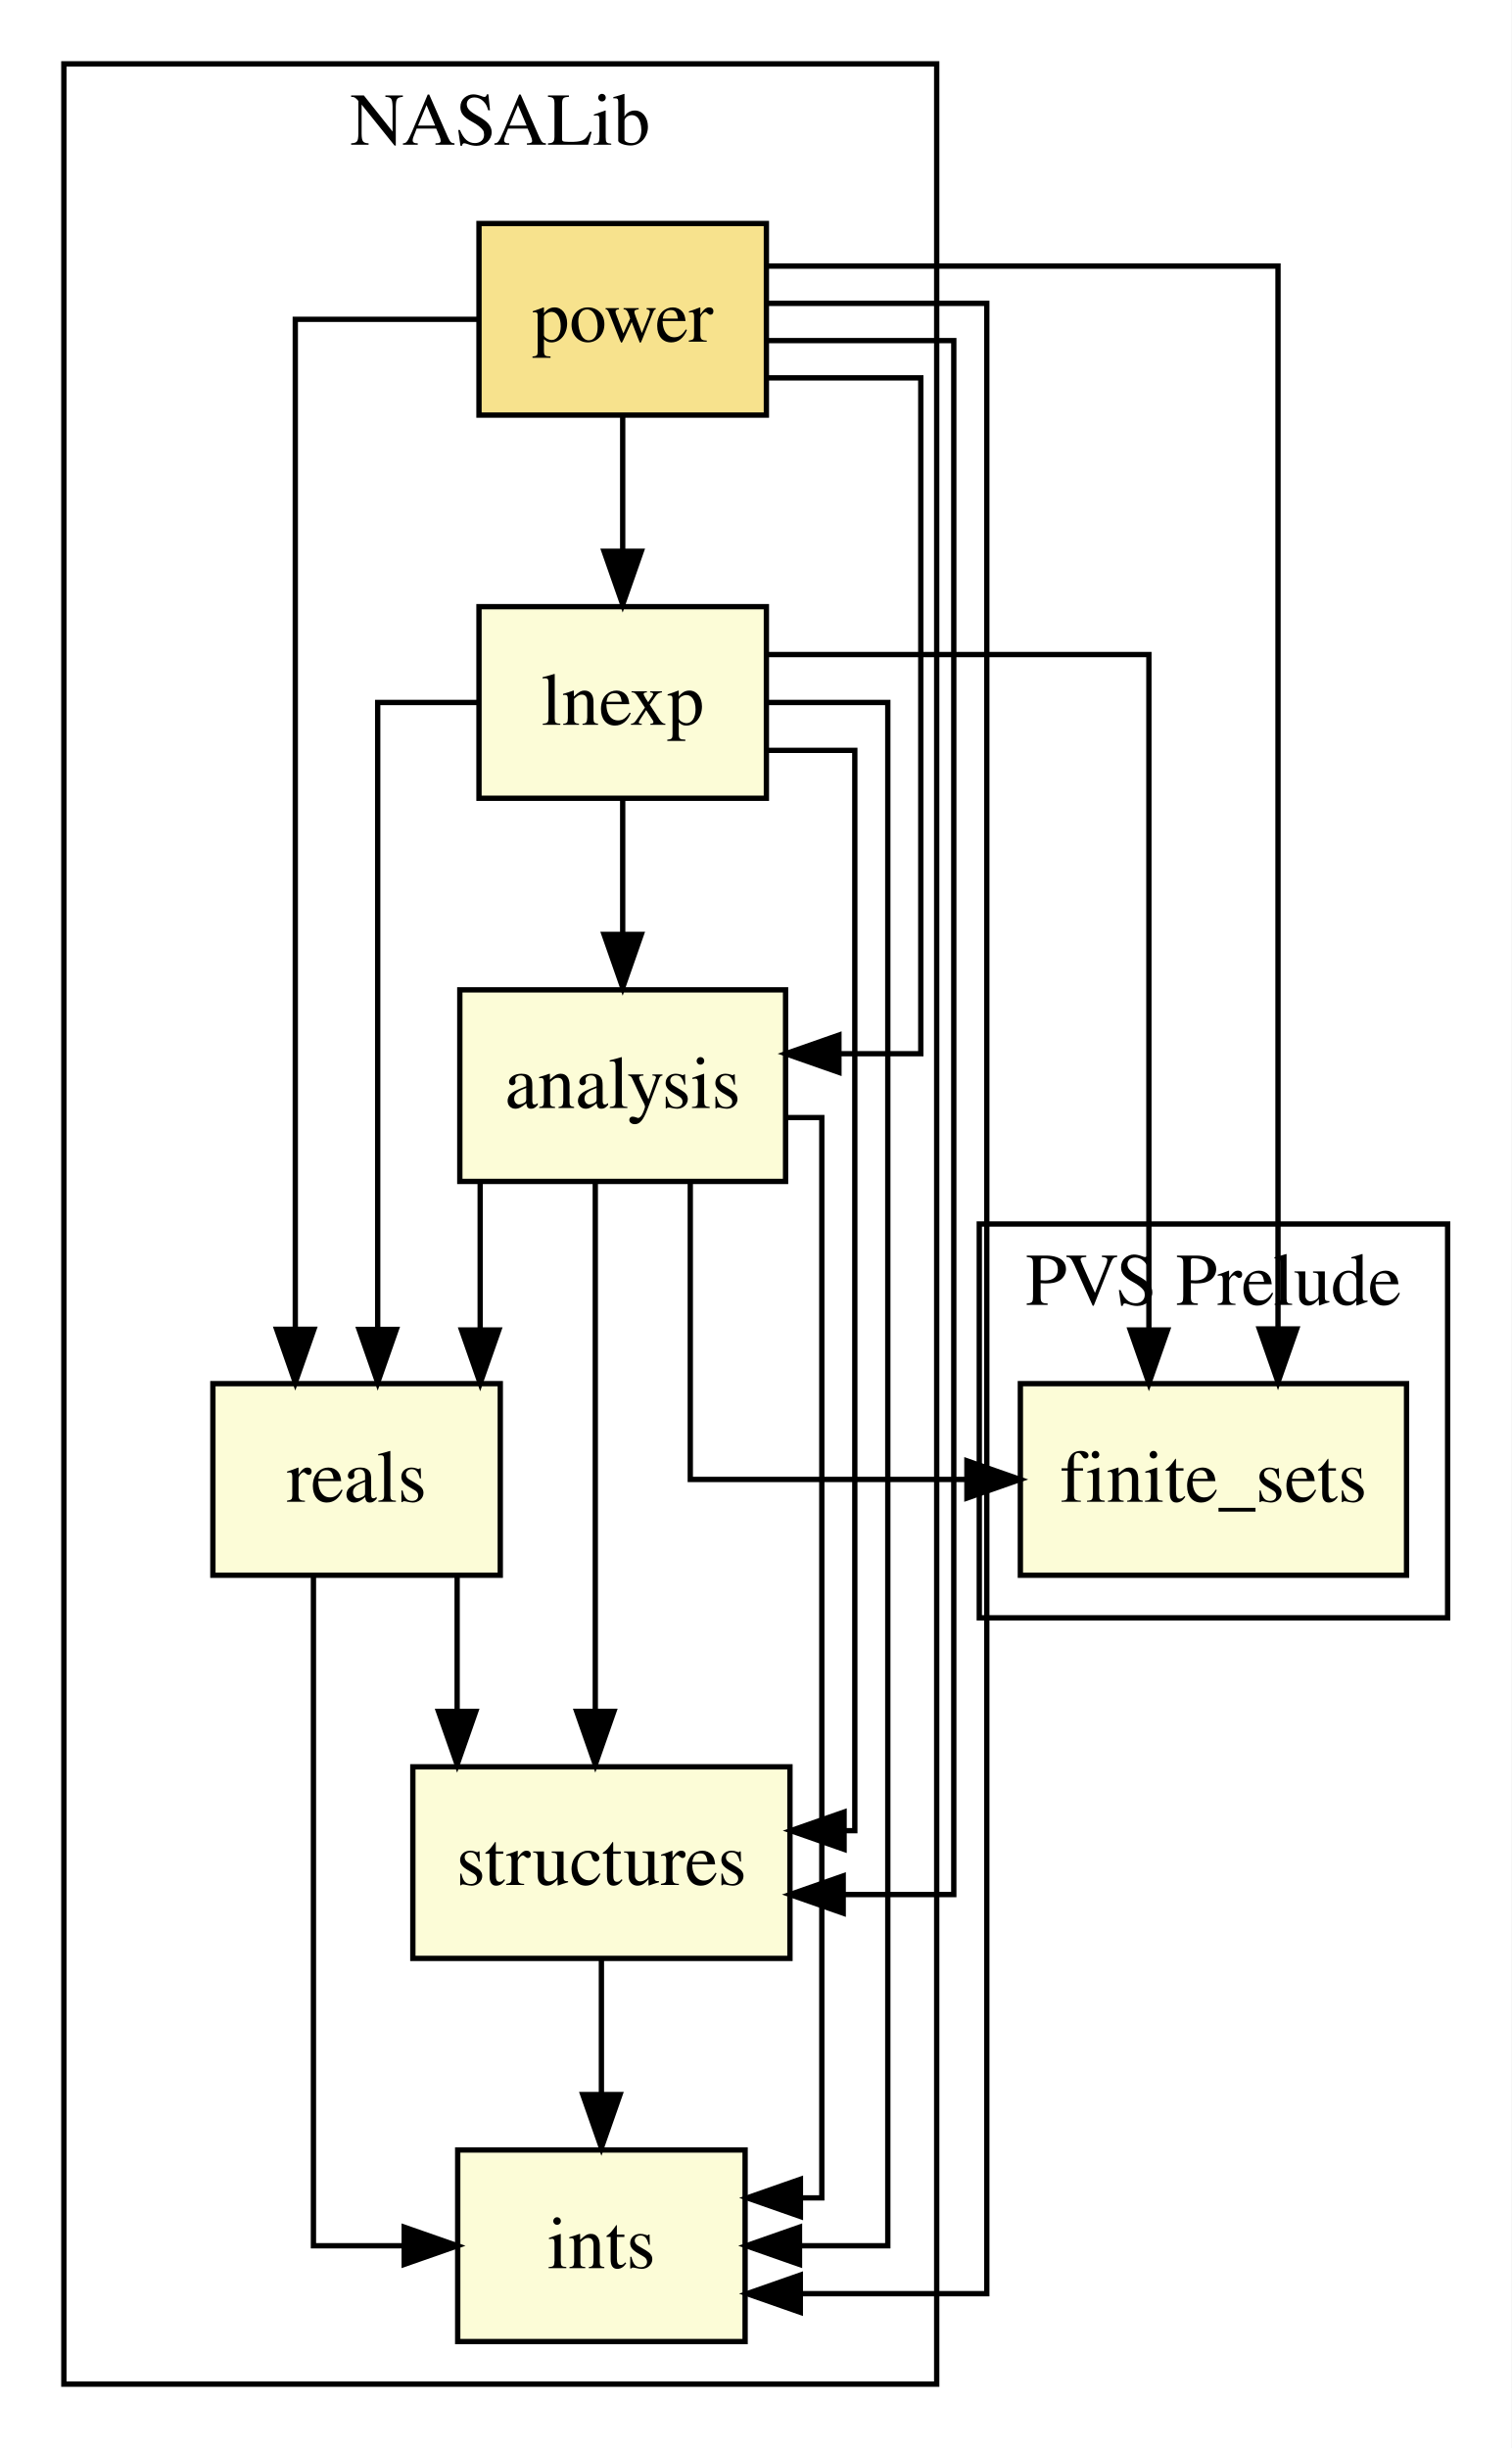
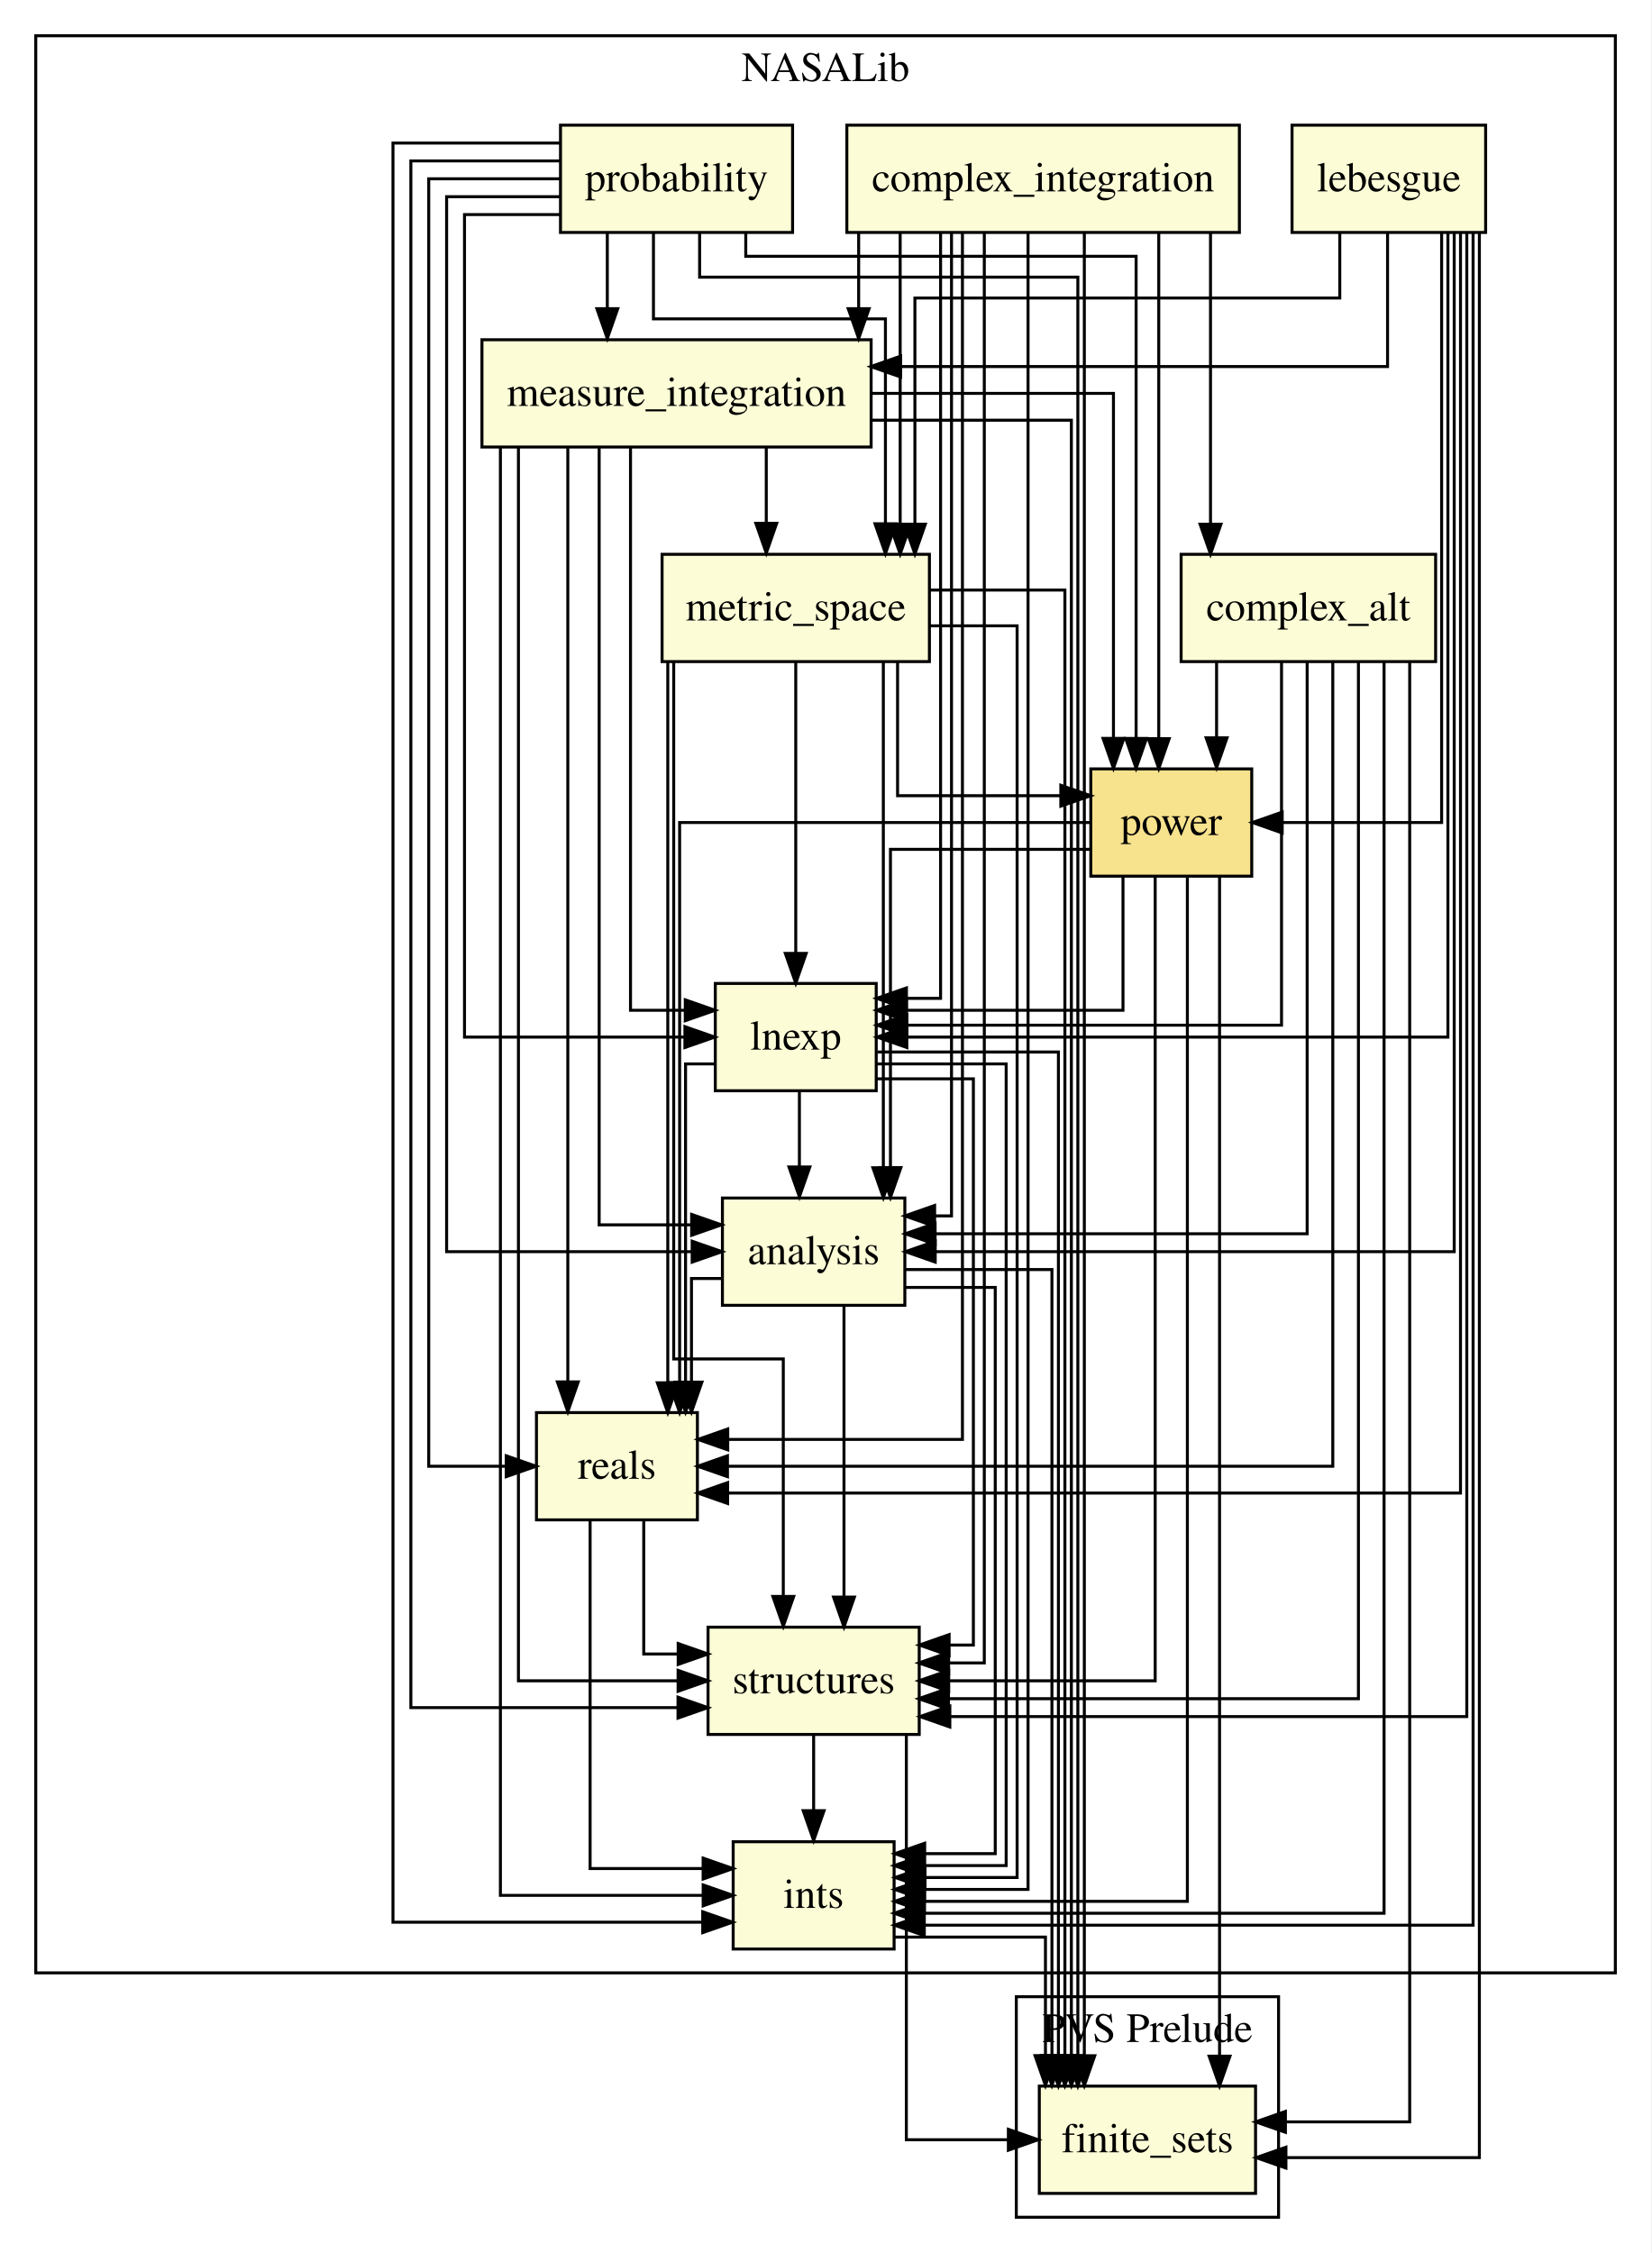
- <svg xmlns="http://www.w3.org/2000/svg" width="284pt" height="460pt" viewBox="0.00 0.00 284.00 460.00">
-   <g id="graph0" class="graph" transform="scale(1 1) rotate(0) translate(4 456)">
-     <polygon fill="#ffffff" stroke="transparent" points="-4,4 -4,-456 280,-456 280,4 -4,4" />
+ <svg xmlns="http://www.w3.org/2000/svg" width="554pt" height="756pt" viewBox="0.00 0.00 554.00 756.00">
+   <g id="graph0" class="graph" transform="scale(1 1) rotate(0) translate(4 752)">
+     <polygon fill="#ffffff" stroke="transparent" points="-4,4 -4,-752 550,-752 550,4 -4,4" />
    <g id="clust1" class="cluster">
-       <polygon fill="none" stroke="#000000" points="8,-8 8,-444 172,-444 172,-8 8,-8" />
-       <text text-anchor="middle" x="90" y="-428.8" font-family="Times,serif" font-size="14.00" fill="#000000">NASALib</text>
+       <polygon fill="none" stroke="#000000" points="8,-90 8,-740 538,-740 538,-90 8,-90" />
+       <text text-anchor="middle" x="273" y="-724.8" font-family="Times,serif" font-size="14.00" fill="#000000">NASALib</text>
    </g>
    <g id="clust2" class="cluster">
-       <polygon fill="none" stroke="#000000" points="180,-152 180,-226 268,-226 268,-152 180,-152" />
-       <text text-anchor="middle" x="224" y="-210.8" font-family="Times,serif" font-size="14.00" fill="#000000">PVS Prelude</text>
+       <polygon fill="none" stroke="#000000" points="337,-8 337,-82 425,-82 425,-8 337,-8" />
+       <text text-anchor="middle" x="381" y="-66.8" font-family="Times,serif" font-size="14.00" fill="#000000">PVS Prelude</text>
    </g>
    <g id="node1" class="node">
-       <polygon fill="#fcfcd7" stroke="#000000" points="143.604,-270 82.396,-270 82.396,-234 143.604,-234 143.604,-270" />
-       <text text-anchor="middle" x="113" y="-247.8" font-family="Times,serif" font-size="14.00" fill="#000000">analysis</text>
+       <polygon fill="#fcfcd7" stroke="#000000" points="417.28,-52 344.72,-52 344.72,-16 417.28,-16 417.28,-52" />
+       <text text-anchor="middle" x="381" y="-29.8" font-family="Times,serif" font-size="14.00" fill="#000000">finite_sets</text>
    </g>
    <g id="node2" class="node">
-       <polygon fill="#fcfcd7" stroke="#000000" points="136,-52 82,-52 82,-16 136,-16 136,-52" />
-       <text text-anchor="middle" x="109" y="-29.8" font-family="Times,serif" font-size="14.00" fill="#000000">ints</text>
+       <polygon fill="#fcfcd7" stroke="#000000" points="299.604,-350 238.396,-350 238.396,-314 299.604,-314 299.604,-350" />
+       <text text-anchor="middle" x="269" y="-327.8" font-family="Times,serif" font-size="14.00" fill="#000000">analysis</text>
    </g>
    <g id="edge1" class="edge">
-       <path fill="none" stroke="#000000" d="M143.897,-246C147.774,-246 150.413,-246 150.413,-246 150.413,-246 150.413,-43 150.413,-43 150.413,-43 146.393,-43 146.393,-43" />
-       <polygon fill="#000000" stroke="#000000" points="146.393,-39.5 136.393,-43 146.393,-46.5 146.393,-39.5" />
+       <path fill="none" stroke="#000000" d="M299.685,-326C322.234,-326 348.958,-326 348.958,-326 348.958,-326 348.958,-62.266 348.958,-62.266" />
+       <polygon fill="#000000" stroke="#000000" points="352.458,-62.266 348.958,-52.266 345.458,-62.266 352.458,-62.266" />
    </g>
    <g id="node5" class="node">
-       <polygon fill="#fcfcd7" stroke="#000000" points="90,-196 36,-196 36,-160 90,-160 90,-196" />
-       <text text-anchor="middle" x="63" y="-173.8" font-family="Times,serif" font-size="14.00" fill="#000000">reals</text>
+       <polygon fill="#fcfcd7" stroke="#000000" points="296,-134 242,-134 242,-98 296,-98 296,-134" />
+       <text text-anchor="middle" x="269" y="-111.8" font-family="Times,serif" font-size="14.00" fill="#000000">ints</text>
    </g>
    <g id="edge2" class="edge">
-       <path fill="none" stroke="#000000" d="M86.224,-233.708C86.224,-233.708 86.224,-206.082 86.224,-206.082" />
-       <polygon fill="#000000" stroke="#000000" points="89.724,-206.082 86.224,-196.082 82.724,-206.082 89.724,-206.082" />
+       <path fill="none" stroke="#000000" d="M299.825,-320C314.939,-320 329.936,-320 329.936,-320 329.936,-320 329.936,-130 329.936,-130 329.936,-130 306.26,-130 306.26,-130" />
+       <polygon fill="#000000" stroke="#000000" points="306.26,-126.5 296.26,-130 306.26,-133.5 306.26,-126.5" />
+     </g>
+     <g id="node12" class="node">
+       <polygon fill="#fcfcd7" stroke="#000000" points="230,-278 176,-278 176,-242 230,-242 230,-278" />
+       <text text-anchor="middle" x="203" y="-255.8" font-family="Times,serif" font-size="14.00" fill="#000000">reals</text>
+     </g>
+     <g id="edge3" class="edge">
+       <path fill="none" stroke="#000000" d="M238.356,-323C232.426,-323 228.013,-323 228.013,-323 228.013,-323 228.013,-288.222 228.013,-288.222" />
+       <polygon fill="#000000" stroke="#000000" points="231.513,-288.222 228.013,-278.222 224.513,-288.222 231.513,-288.222" />
+     </g>
+     <g id="node13" class="node">
+       <polygon fill="#fcfcd7" stroke="#000000" points="304.429,-206 233.571,-206 233.571,-170 304.429,-170 304.429,-206" />
+       <text text-anchor="middle" x="269" y="-183.8" font-family="Times,serif" font-size="14.00" fill="#000000">structures</text>
+     </g>
+     <g id="edge4" class="edge">
+       <path fill="none" stroke="#000000" d="M279.184,-313.762C279.184,-313.762 279.184,-216.09 279.184,-216.09" />
+       <polygon fill="#000000" stroke="#000000" points="282.684,-216.09 279.184,-206.09 275.684,-216.09 282.684,-216.09" />
+     </g>
+     <g id="node3" class="node">
+       <polygon fill="#fcfcd7" stroke="#000000" points="477.7,-566 392.3,-566 392.3,-530 477.7,-530 477.7,-566" />
+       <text text-anchor="middle" x="435" y="-543.8" font-family="Times,serif" font-size="14.00" fill="#000000">complex_alt</text>
+     </g>
+     <g id="edge5" class="edge">
+       <path fill="none" stroke="#000000" d="M468.999,-529.92C468.999,-439.425 468.999,-40 468.999,-40 468.999,-40 427.3,-40 427.3,-40" />
+       <polygon fill="#000000" stroke="#000000" points="427.3,-36.5 417.3,-40 427.3,-43.5 427.3,-36.5" />
+     </g>
+     <g id="edge6" class="edge">
+       <path fill="none" stroke="#000000" d="M434.593,-529.731C434.593,-478.639 434.593,-338 434.593,-338 434.593,-338 309.759,-338 309.759,-338" />
+       <polygon fill="#000000" stroke="#000000" points="309.759,-334.5 299.759,-338 309.759,-341.5 309.759,-334.5" />
+     </g>
+     <g id="edge7" class="edge">
+       <path fill="none" stroke="#000000" d="M460.397,-529.737C460.397,-446.842 460.397,-110 460.397,-110 460.397,-110 306.017,-110 306.017,-110" />
+       <polygon fill="#000000" stroke="#000000" points="306.017,-106.5 296.017,-110 306.017,-113.5 306.017,-106.5" />
+     </g>
+     <g id="node7" class="node">
+       <polygon fill="#fcfcd7" stroke="#000000" points="290,-422 236,-422 236,-386 290,-386 290,-422" />
+       <text text-anchor="middle" x="263" y="-399.8" font-family="Times,serif" font-size="14.00" fill="#000000">lnexp</text>
+     </g>
+     <g id="edge8" class="edge">
+       <path fill="none" stroke="#000000" d="M425.991,-529.984C425.991,-492.172 425.991,-408 425.991,-408 425.991,-408 300.281,-408 300.281,-408" />
+       <polygon fill="#000000" stroke="#000000" points="300.281,-404.5 290.281,-408 300.281,-411.5 300.281,-404.5" />
+     </g>
+     <g id="node10" class="node">
+       <polygon fill="#f7e28d" stroke="#000000" points="416,-494 362,-494 362,-458 416,-458 416,-494" />
+       <text text-anchor="middle" x="389" y="-471.8" font-family="Times,serif" font-size="14.00" fill="#000000">power</text>
+     </g>
+     <g id="edge9" class="edge">
+       <path fill="none" stroke="#000000" d="M404.2,-529.831C404.2,-529.831 404.2,-504.413 404.2,-504.413" />
+       <polygon fill="#000000" stroke="#000000" points="407.7,-504.413 404.2,-494.413 400.7,-504.413 407.7,-504.413" />
+     </g>
+     <g id="edge10" class="edge">
+       <path fill="none" stroke="#000000" d="M443.194,-529.984C443.194,-466.934 443.194,-260 443.194,-260 443.194,-260 240.086,-260 240.086,-260" />
+       <polygon fill="#000000" stroke="#000000" points="240.086,-256.5 230.086,-260 240.086,-263.5 240.086,-256.5" />
+     </g>
+     <g id="edge11" class="edge">
+       <path fill="none" stroke="#000000" d="M451.796,-529.85C451.796,-455.999 451.796,-182 451.796,-182 451.796,-182 314.245,-182 314.245,-182" />
+       <polygon fill="#000000" stroke="#000000" points="314.245,-178.5 304.245,-182 314.245,-185.5 314.245,-178.5" />
+     </g>
+     <g id="node4" class="node">
+       <polygon fill="#fcfcd7" stroke="#000000" points="411.856,-710 280.144,-710 280.144,-674 411.856,-674 411.856,-710" />
+       <text text-anchor="middle" x="346" y="-687.8" font-family="Times,serif" font-size="14.00" fill="#000000">complex_integration</text>
+     </g>
+     <g id="edge12" class="edge">
+       <path fill="none" stroke="#000000" d="M359.826,-673.715C359.826,-673.715 359.826,-62.197 359.826,-62.197" />
+       <polygon fill="#000000" stroke="#000000" points="363.326,-62.197 359.826,-52.197 356.326,-62.197 363.326,-62.197" />
+     </g>
+     <g id="edge13" class="edge">
+       <path fill="none" stroke="#000000" d="M315.262,-673.78C315.262,-602.176 315.262,-344 315.262,-344 315.262,-344 309.599,-344 309.599,-344" />
+       <polygon fill="#000000" stroke="#000000" points="309.599,-340.5 299.599,-344 309.599,-347.5 309.599,-340.5" />
+     </g>
+     <g id="edge14" class="edge">
+       <path fill="none" stroke="#000000" d="M402.164,-673.762C402.164,-673.762 402.164,-576.09 402.164,-576.09" />
+       <polygon fill="#000000" stroke="#000000" points="405.664,-576.09 402.164,-566.09 398.664,-576.09 405.664,-576.09" />
+     </g>
+     <g id="edge15" class="edge">
+       <path fill="none" stroke="#000000" d="M340.942,-673.873C340.942,-576.304 340.942,-118 340.942,-118 340.942,-118 306.198,-118 306.198,-118" />
+       <polygon fill="#000000" stroke="#000000" points="306.198,-114.5 296.198,-118 306.198,-121.5 306.198,-114.5" />
+     </g>
+     <g id="edge16" class="edge">
+       <path fill="none" stroke="#000000" d="M311.593,-673.957C311.593,-612.776 311.593,-417 311.593,-417 311.593,-417 300.138,-417 300.138,-417" />
+       <polygon fill="#000000" stroke="#000000" points="300.138,-413.5 290.138,-417 300.138,-420.5 300.138,-413.5" />
+     </g>
+     <g id="node8" class="node">
+       <polygon fill="#fcfcd7" stroke="#000000" points="288.29,-638 157.71,-638 157.71,-602 288.29,-602 288.29,-638" />
+       <text text-anchor="middle" x="223" y="-615.8" font-family="Times,serif" font-size="14.00" fill="#000000">measure_integration</text>
+     </g>
+     <g id="edge17" class="edge">
+       <path fill="none" stroke="#000000" d="M284.109,-673.831C284.109,-673.831 284.109,-648.413 284.109,-648.413" />
+       <polygon fill="#000000" stroke="#000000" points="287.609,-648.413 284.109,-638.413 280.609,-648.413 287.609,-648.413" />
+     </g>
+     <g id="node9" class="node">
+       <polygon fill="#fcfcd7" stroke="#000000" points="307.849,-566 218.151,-566 218.151,-530 307.849,-530 307.849,-566" />
+       <text text-anchor="middle" x="263" y="-543.8" font-family="Times,serif" font-size="14.00" fill="#000000">metric_space</text>
+     </g>
+     <g id="edge18" class="edge">
+       <path fill="none" stroke="#000000" d="M298.035,-673.762C298.035,-673.762 298.035,-576.09 298.035,-576.09" />
+       <polygon fill="#000000" stroke="#000000" points="301.535,-576.09 298.035,-566.09 294.535,-576.09 301.535,-576.09" />
+     </g>
+     <g id="edge19" class="edge">
+       <path fill="none" stroke="#000000" d="M384.8,-673.956C384.8,-673.956 384.8,-504.145 384.8,-504.145" />
+       <polygon fill="#000000" stroke="#000000" points="388.3,-504.145 384.8,-494.145 381.3,-504.145 388.3,-504.145" />
+     </g>
+     <g id="edge20" class="edge">
+       <path fill="none" stroke="#000000" d="M318.93,-673.824C318.93,-592.859 318.93,-269 318.93,-269 318.93,-269 240.18,-269 240.18,-269" />
+       <polygon fill="#000000" stroke="#000000" points="240.18,-265.5 230.18,-269 240.18,-272.5 240.18,-265.5" />
+     </g>
+     <g id="edge21" class="edge">
+       <path fill="none" stroke="#000000" d="M326.267,-673.982C326.267,-584.701 326.267,-194 326.267,-194 326.267,-194 314.29,-194 314.29,-194" />
+       <polygon fill="#000000" stroke="#000000" points="314.29,-190.5 304.29,-194 314.29,-197.5 314.29,-190.5" />
+     </g>
+     <g id="edge22" class="edge">
+       <path fill="none" stroke="#000000" d="M296.205,-102C318.636,-102 346.784,-102 346.784,-102 346.784,-102 346.784,-62.223 346.784,-62.223" />
+       <polygon fill="#000000" stroke="#000000" points="350.284,-62.223 346.784,-52.223 343.284,-62.223 350.284,-62.223" />
    </g>
    <g id="node6" class="node">
-       <polygon fill="#fcfcd7" stroke="#000000" points="144.429,-124 73.571,-124 73.571,-88 144.429,-88 144.429,-124" />
-       <text text-anchor="middle" x="109" y="-101.8" font-family="Times,serif" font-size="14.00" fill="#000000">structures</text>
-     </g>
-     <g id="edge3" class="edge">
-       <path fill="none" stroke="#000000" d="M107.851,-233.804C107.851,-233.804 107.851,-134.425 107.851,-134.425" />
-       <polygon fill="#000000" stroke="#000000" points="111.351,-134.425 107.851,-124.425 104.351,-134.425 111.351,-134.425" />
-     </g>
-     <g id="node7" class="node">
-       <polygon fill="#fcfcd7" stroke="#000000" points="260.28,-196 187.72,-196 187.72,-160 260.28,-160 260.28,-196" />
-       <text text-anchor="middle" x="224" y="-173.8" font-family="Times,serif" font-size="14.00" fill="#000000">finite_sets</text>
-     </g>
-     <g id="edge4" class="edge">
-       <path fill="none" stroke="#000000" d="M125.701,-233.708C125.701,-211.794 125.701,-178 125.701,-178 125.701,-178 177.676,-178 177.676,-178" />
-       <polygon fill="#000000" stroke="#000000" points="177.677,-181.5 187.676,-178 177.676,-174.5 177.677,-181.5" />
-     </g>
-     <g id="node3" class="node">
-       <polygon fill="#fcfcd7" stroke="#000000" points="140,-342 86,-342 86,-306 140,-306 140,-342" />
-       <text text-anchor="middle" x="113" y="-319.8" font-family="Times,serif" font-size="14.00" fill="#000000">lnexp</text>
-     </g>
-     <g id="edge5" class="edge">
-       <path fill="none" stroke="#000000" d="M113,-305.831C113,-305.831 113,-280.413 113,-280.413" />
-       <polygon fill="#000000" stroke="#000000" points="116.5,-280.413 113,-270.413 109.5,-280.413 116.5,-280.413" />
-     </g>
-     <g id="edge6" class="edge">
-       <path fill="none" stroke="#000000" d="M140.238,-324C151.867,-324 162.812,-324 162.812,-324 162.812,-324 162.812,-34 162.812,-34 162.812,-34 146.221,-34 146.221,-34" />
-       <polygon fill="#000000" stroke="#000000" points="146.221,-30.5 136.221,-34 146.221,-37.5 146.221,-30.5" />
-     </g>
-     <g id="edge7" class="edge">
-       <path fill="none" stroke="#000000" d="M85.955,-324C75.935,-324 66.966,-324 66.966,-324 66.966,-324 66.966,-206.196 66.966,-206.196" />
-       <polygon fill="#000000" stroke="#000000" points="70.466,-206.196 66.966,-196.196 63.466,-206.196 70.466,-206.196" />
-     </g>
-     <g id="edge8" class="edge">
-       <path fill="none" stroke="#000000" d="M140.373,-315C149.136,-315 156.613,-315 156.613,-315 156.613,-315 156.613,-112 156.613,-112 156.613,-112 154.598,-112 154.598,-112" />
-       <polygon fill="#000000" stroke="#000000" points="154.598,-108.5 144.598,-112 154.598,-115.5 154.598,-108.5" />
-     </g>
-     <g id="edge9" class="edge">
-       <path fill="none" stroke="#000000" d="M140.017,-333C169.29,-333 211.87,-333 211.87,-333 211.87,-333 211.87,-206.084 211.87,-206.084" />
-       <polygon fill="#000000" stroke="#000000" points="215.37,-206.084 211.87,-196.084 208.37,-206.084 215.37,-206.084" />
-     </g>
-     <g id="node4" class="node">
-       <polygon fill="#f7e28d" stroke="#000000" points="140,-414 86,-414 86,-378 140,-378 140,-414" />
-       <text text-anchor="middle" x="113" y="-391.8" font-family="Times,serif" font-size="14.00" fill="#000000">power</text>
-     </g>
-     <g id="edge10" class="edge">
-       <path fill="none" stroke="#000000" d="M140.022,-385C154.345,-385 169.012,-385 169.012,-385 169.012,-385 169.012,-258 169.012,-258 169.012,-258 153.628,-258 153.628,-258" />
-       <polygon fill="#000000" stroke="#000000" points="153.628,-254.5 143.628,-258 153.628,-261.5 153.628,-254.5" />
-     </g>
-     <g id="edge11" class="edge">
-       <path fill="none" stroke="#000000" d="M140.038,-399C159.16,-399 181.411,-399 181.411,-399 181.411,-399 181.411,-25 181.411,-25 181.411,-25 146.375,-25 146.375,-25" />
-       <polygon fill="#000000" stroke="#000000" points="146.375,-21.5 136.375,-25 146.375,-28.5 146.375,-21.5" />
-     </g>
-     <g id="edge12" class="edge">
-       <path fill="none" stroke="#000000" d="M113,-377.831C113,-377.831 113,-352.413 113,-352.413" />
-       <polygon fill="#000000" stroke="#000000" points="116.5,-352.413 113,-342.413 109.5,-352.413 116.5,-352.413" />
-     </g>
-     <g id="edge13" class="edge">
-       <path fill="none" stroke="#000000" d="M85.839,-396C69.359,-396 51.483,-396 51.483,-396 51.483,-396 51.483,-206.212 51.483,-206.212" />
-       <polygon fill="#000000" stroke="#000000" points="54.983,-206.212 51.483,-196.212 47.983,-206.212 54.983,-206.212" />
-     </g>
-     <g id="edge14" class="edge">
-       <path fill="none" stroke="#000000" d="M140.106,-392C156.87,-392 175.211,-392 175.211,-392 175.211,-392 175.211,-100 175.211,-100 175.211,-100 154.432,-100 154.432,-100" />
-       <polygon fill="#000000" stroke="#000000" points="154.432,-96.5 144.432,-100 154.432,-103.5 154.432,-96.5" />
-     </g>
-     <g id="edge15" class="edge">
-       <path fill="none" stroke="#000000" d="M140.021,-406C176.267,-406 236.13,-406 236.13,-406 236.13,-406 236.13,-206.273 236.13,-206.273" />
-       <polygon fill="#000000" stroke="#000000" points="239.63,-206.273 236.13,-196.273 232.63,-206.273 239.63,-206.273" />
-     </g>
-     <g id="edge16" class="edge">
-       <path fill="none" stroke="#000000" d="M54.893,-159.762C54.893,-121.014 54.893,-34 54.893,-34 54.893,-34 71.947,-34 71.947,-34" />
-       <polygon fill="#000000" stroke="#000000" points="71.947,-37.5 81.947,-34 71.947,-30.5 71.947,-37.5" />
-     </g>
-     <g id="edge17" class="edge">
-       <path fill="none" stroke="#000000" d="M81.893,-159.831C81.893,-159.831 81.893,-134.413 81.893,-134.413" />
-       <polygon fill="#000000" stroke="#000000" points="85.393,-134.413 81.893,-124.413 78.393,-134.413 85.393,-134.413" />
-     </g>
-     <g id="edge18" class="edge">
-       <path fill="none" stroke="#000000" d="M109,-87.831C109,-87.831 109,-62.413 109,-62.413" />
-       <polygon fill="#000000" stroke="#000000" points="112.5,-62.413 109,-52.413 105.5,-62.413 112.5,-62.413" />
+       <polygon fill="#fcfcd7" stroke="#000000" points="494.479,-710 429.521,-710 429.521,-674 494.479,-674 494.479,-710" />
+       <text text-anchor="middle" x="462" y="-687.8" font-family="Times,serif" font-size="14.00" fill="#000000">lebesgue</text>
+     </g>
+     <g id="edge23" class="edge">
+       <path fill="none" stroke="#000000" d="M492.378,-673.895C492.378,-567.475 492.378,-28 492.378,-28 492.378,-28 427.469,-28 427.469,-28" />
+       <polygon fill="#000000" stroke="#000000" points="427.469,-24.5 417.469,-28 427.469,-31.5 427.469,-24.5" />
+     </g>
+     <g id="edge24" class="edge">
+       <path fill="none" stroke="#000000" d="M483.934,-673.653C483.934,-600.292 483.934,-332 483.934,-332 483.934,-332 309.795,-332 309.795,-332" />
+       <polygon fill="#000000" stroke="#000000" points="309.795,-328.5 299.795,-332 309.795,-335.5 309.795,-328.5" />
+     </g>
+     <g id="edge25" class="edge">
+       <path fill="none" stroke="#000000" d="M490.267,-673.82C490.267,-574.909 490.267,-106 490.267,-106 490.267,-106 306.132,-106 306.132,-106" />
+       <polygon fill="#000000" stroke="#000000" points="306.132,-102.5 296.132,-106 306.132,-109.5 306.132,-102.5" />
+     </g>
+     <g id="edge26" class="edge">
+       <path fill="none" stroke="#000000" d="M481.822,-673.984C481.822,-610.934 481.822,-404 481.822,-404 481.822,-404 300.272,-404 300.272,-404" />
+       <polygon fill="#000000" stroke="#000000" points="300.272,-400.5 290.272,-404 300.272,-407.5 300.272,-400.5" />
+     </g>
+     <g id="edge27" class="edge">
+       <path fill="none" stroke="#000000" d="M461.57,-673.778C461.57,-655.172 461.57,-629 461.57,-629 461.57,-629 298.19,-629 298.19,-629" />
+       <polygon fill="#000000" stroke="#000000" points="298.19,-625.5 288.19,-629 298.19,-632.5 298.19,-625.5" />
+     </g>
+     <g id="edge28" class="edge">
+       <path fill="none" stroke="#000000" d="M445.54,-673.873C445.54,-663.289 445.54,-652 445.54,-652 445.54,-652 302.979,-652 302.979,-652 302.979,-652 302.979,-576.115 302.979,-576.115" />
+       <polygon fill="#000000" stroke="#000000" points="306.48,-576.115 302.979,-566.115 299.48,-576.115 306.48,-576.115" />
+     </g>
+     <g id="edge29" class="edge">
+       <path fill="none" stroke="#000000" d="M479.711,-673.956C479.711,-622.042 479.711,-476 479.711,-476 479.711,-476 426.216,-476 426.216,-476" />
+       <polygon fill="#000000" stroke="#000000" points="426.216,-472.5 416.216,-476 426.216,-479.5 426.216,-472.5" />
+     </g>
+     <g id="edge30" class="edge">
+       <path fill="none" stroke="#000000" d="M486.045,-673.89C486.045,-590.905 486.045,-251 486.045,-251 486.045,-251 240.139,-251 240.139,-251" />
+       <polygon fill="#000000" stroke="#000000" points="240.14,-247.5 230.139,-251 240.139,-254.5 240.14,-247.5" />
+     </g>
+     <g id="edge31" class="edge">
+       <path fill="none" stroke="#000000" d="M488.156,-673.938C488.156,-582.61 488.156,-176 488.156,-176 488.156,-176 314.699,-176 314.699,-176" />
+       <polygon fill="#000000" stroke="#000000" points="314.699,-172.5 304.699,-176 314.699,-179.5 314.699,-172.5" />
+     </g>
+     <g id="edge32" class="edge">
+       <path fill="none" stroke="#000000" d="M290.402,-399C316.273,-399 351.132,-399 351.132,-399 351.132,-399 351.132,-62.1 351.132,-62.1" />
+       <polygon fill="#000000" stroke="#000000" points="354.632,-62.1 351.132,-52.1 347.632,-62.1 354.632,-62.1" />
+     </g>
+     <g id="edge33" class="edge">
+       <path fill="none" stroke="#000000" d="M264.224,-385.831C264.224,-385.831 264.224,-360.413 264.224,-360.413" />
+       <polygon fill="#000000" stroke="#000000" points="267.724,-360.413 264.224,-350.413 260.724,-360.413 267.724,-360.413" />
+     </g>
+     <g id="edge34" class="edge">
+       <path fill="none" stroke="#000000" d="M290.096,-395C310.007,-395 333.604,-395 333.604,-395 333.604,-395 333.604,-126 333.604,-126 333.604,-126 306.024,-126 306.024,-126" />
+       <polygon fill="#000000" stroke="#000000" points="306.024,-122.5 296.024,-126 306.024,-129.5 306.024,-122.5" />
+     </g>
+     <g id="edge35" class="edge">
+       <path fill="none" stroke="#000000" d="M235.74,-395C230.198,-395 226.025,-395 226.025,-395 226.025,-395 226.025,-288.207 226.025,-288.207" />
+       <polygon fill="#000000" stroke="#000000" points="229.525,-288.207 226.025,-278.207 222.525,-288.207 229.525,-288.207" />
+     </g>
+     <g id="edge36" class="edge">
+       <path fill="none" stroke="#000000" d="M290.009,-390C305.778,-390 322.599,-390 322.599,-390 322.599,-390 322.599,-200 322.599,-200 322.599,-200 314.453,-200 314.453,-200" />
+       <polygon fill="#000000" stroke="#000000" points="314.453,-196.5 304.453,-200 314.453,-203.5 314.453,-196.5" />
+     </g>
+     <g id="edge37" class="edge">
+       <path fill="none" stroke="#000000" d="M288.463,-611C321.84,-611 355.479,-611 355.479,-611 355.479,-611 355.479,-62.221 355.479,-62.221" />
+       <polygon fill="#000000" stroke="#000000" points="358.979,-62.221 355.479,-52.221 351.979,-62.221 358.979,-62.221" />
+     </g>
+     <g id="edge38" class="edge">
+       <path fill="none" stroke="#000000" d="M197.038,-601.694C197.038,-539.624 197.038,-341 197.038,-341 197.038,-341 228.064,-341 228.064,-341" />
+       <polygon fill="#000000" stroke="#000000" points="228.064,-344.5 238.064,-341 228.064,-337.5 228.064,-344.5" />
+     </g>
+     <g id="edge39" class="edge">
+       <path fill="none" stroke="#000000" d="M163.903,-601.765C163.903,-511.408 163.903,-116 163.903,-116 163.903,-116 231.935,-116 231.935,-116" />
+       <polygon fill="#000000" stroke="#000000" points="231.935,-119.5 241.935,-116 231.935,-112.5 231.935,-119.5" />
+     </g>
+     <g id="edge40" class="edge">
+       <path fill="none" stroke="#000000" d="M207.557,-601.992C207.557,-551.63 207.557,-413 207.557,-413 207.557,-413 225.928,-413 225.928,-413" />
+       <polygon fill="#000000" stroke="#000000" points="225.928,-416.5 235.928,-413 225.928,-409.5 225.928,-416.5" />
+     </g>
+     <g id="edge41" class="edge">
+       <path fill="none" stroke="#000000" d="M253.11,-601.831C253.11,-601.831 253.11,-576.413 253.11,-576.413" />
+       <polygon fill="#000000" stroke="#000000" points="256.611,-576.413 253.11,-566.413 249.611,-576.413 256.611,-576.413" />
+     </g>
+     <g id="edge42" class="edge">
+       <path fill="none" stroke="#000000" d="M288.155,-620C327.308,-620 369.6,-620 369.6,-620 369.6,-620 369.6,-504.238 369.6,-504.238" />
+       <polygon fill="#000000" stroke="#000000" points="373.1,-504.238 369.6,-494.238 366.1,-504.238 373.1,-504.238" />
+     </g>
+     <g id="edge43" class="edge">
+       <path fill="none" stroke="#000000" d="M186.519,-601.653C186.519,-601.653 186.519,-288.31 186.519,-288.31" />
+       <polygon fill="#000000" stroke="#000000" points="190.019,-288.31 186.519,-278.31 183.019,-288.31 190.019,-288.31" />
+     </g>
+     <g id="edge44" class="edge">
+       <path fill="none" stroke="#000000" d="M169.952,-601.987C169.952,-520.228 169.952,-188 169.952,-188 169.952,-188 223.521,-188 223.521,-188" />
+       <polygon fill="#000000" stroke="#000000" points="223.521,-191.5 233.521,-188 223.521,-184.5 223.521,-191.5" />
+     </g>
+     <g id="edge45" class="edge">
+       <path fill="none" stroke="#000000" d="M307.888,-554C330.552,-554 353.305,-554 353.305,-554 353.305,-554 353.305,-62.202 353.305,-62.202" />
+       <polygon fill="#000000" stroke="#000000" points="356.805,-62.202 353.305,-52.202 349.805,-62.202 356.805,-62.202" />
+     </g>
+     <g id="edge46" class="edge">
+       <path fill="none" stroke="#000000" d="M292.388,-529.956C292.388,-529.956 292.388,-360.145 292.388,-360.145" />
+       <polygon fill="#000000" stroke="#000000" points="295.888,-360.145 292.388,-350.145 288.888,-360.145 295.888,-360.145" />
+     </g>
+     <g id="edge47" class="edge">
+       <path fill="none" stroke="#000000" d="M307.918,-542C323.56,-542 337.273,-542 337.273,-542 337.273,-542 337.273,-122 337.273,-122 337.273,-122 306.376,-122 306.376,-122" />
+       <polygon fill="#000000" stroke="#000000" points="306.376,-118.5 296.376,-122 306.376,-125.5 306.376,-118.5" />
+     </g>
+     <g id="edge48" class="edge">
+       <path fill="none" stroke="#000000" d="M263,-529.762C263,-529.762 263,-432.09 263,-432.09" />
+       <polygon fill="#000000" stroke="#000000" points="266.5,-432.09 263,-422.09 259.5,-432.09 266.5,-432.09" />
+     </g>
+     <g id="edge49" class="edge">
+       <path fill="none" stroke="#000000" d="M297.164,-529.778C297.164,-511.171 297.164,-485 297.164,-485 297.164,-485 351.943,-485 351.943,-485" />
+       <polygon fill="#000000" stroke="#000000" points="351.943,-488.5 361.943,-485 351.943,-481.5 351.943,-488.5" />
+     </g>
+     <g id="edge50" class="edge">
+       <path fill="none" stroke="#000000" d="M220.063,-529.984C220.063,-529.984 220.063,-288.009 220.063,-288.009" />
+       <polygon fill="#000000" stroke="#000000" points="223.563,-288.009 220.063,-278.009 216.563,-288.009 223.563,-288.009" />
+     </g>
+     <g id="edge51" class="edge">
+       <path fill="none" stroke="#000000" d="M222.05,-529.877C222.05,-472.096 222.05,-296 222.05,-296 222.05,-296 258.816,-296 258.816,-296 258.816,-296 258.816,-216.321 258.816,-216.321" />
+       <polygon fill="#000000" stroke="#000000" points="262.316,-216.321 258.816,-206.321 255.316,-216.321 262.316,-216.321" />
+     </g>
+     <g id="edge52" class="edge">
+       <path fill="none" stroke="#000000" d="M405.2,-457.849C405.2,-457.849 405.2,-62.058 405.2,-62.058" />
+       <polygon fill="#000000" stroke="#000000" points="408.7,-62.058 405.2,-52.058 401.7,-62.058 408.7,-62.058" />
+     </g>
+     <g id="edge53" class="edge">
+       <path fill="none" stroke="#000000" d="M361.999,-467C334.156,-467 294.776,-467 294.776,-467 294.776,-467 294.776,-360.207 294.776,-360.207" />
+       <polygon fill="#000000" stroke="#000000" points="298.276,-360.207 294.776,-350.207 291.276,-360.207 298.276,-360.207" />
+     </g>
+     <g id="edge54" class="edge">
+       <path fill="none" stroke="#000000" d="M394.4,-457.551C394.4,-383.782 394.4,-114 394.4,-114 394.4,-114 306.21,-114 306.21,-114" />
+       <polygon fill="#000000" stroke="#000000" points="306.21,-110.5 296.21,-114 306.21,-117.5 306.21,-110.5" />
+     </g>
+     <g id="edge55" class="edge">
+       <path fill="none" stroke="#000000" d="M372.8,-457.778C372.8,-439.171 372.8,-413 372.8,-413 372.8,-413 300.142,-413 300.142,-413" />
+       <polygon fill="#000000" stroke="#000000" points="300.142,-409.5 290.142,-413 300.142,-416.5 300.142,-409.5" />
+     </g>
+     <g id="edge56" class="edge">
+       <path fill="none" stroke="#000000" d="M361.76,-476C314.906,-476 224.038,-476 224.038,-476 224.038,-476 224.038,-288.045 224.038,-288.045" />
+       <polygon fill="#000000" stroke="#000000" points="227.538,-288.045 224.038,-278.045 220.538,-288.045 227.538,-288.045" />
+     </g>
+     <g id="edge57" class="edge">
+       <path fill="none" stroke="#000000" d="M383.6,-457.984C383.6,-394.934 383.6,-188 383.6,-188 383.6,-188 314.319,-188 314.319,-188" />
+       <polygon fill="#000000" stroke="#000000" points="314.319,-184.5 304.319,-188 314.319,-191.5 314.319,-184.5" />
+     </g>
+     <g id="node11" class="node">
+       <polygon fill="#fcfcd7" stroke="#000000" points="261.936,-710 184.064,-710 184.064,-674 261.936,-674 261.936,-710" />
+       <text text-anchor="middle" x="223" y="-687.8" font-family="Times,serif" font-size="14.00" fill="#000000">probability</text>
+     </g>
+     <g id="edge58" class="edge">
+       <path fill="none" stroke="#000000" d="M230.744,-673.955C230.744,-666.251 230.744,-659 230.744,-659 230.744,-659 357.653,-659 357.653,-659 357.653,-659 357.653,-62.031 357.653,-62.031" />
+       <polygon fill="#000000" stroke="#000000" points="361.153,-62.031 357.653,-52.031 354.153,-62.031 361.153,-62.031" />
+     </g>
+     <g id="edge59" class="edge">
+       <path fill="none" stroke="#000000" d="M183.976,-686C164.841,-686 145.855,-686 145.855,-686 145.855,-686 145.855,-332 145.855,-332 145.855,-332 228.243,-332 228.243,-332" />
+       <polygon fill="#000000" stroke="#000000" points="228.243,-335.5 238.243,-332 228.243,-328.5 228.243,-335.5" />
+     </g>
+     <g id="edge60" class="edge">
+       <path fill="none" stroke="#000000" d="M184.026,-704C157.751,-704 127.855,-704 127.855,-704 127.855,-704 127.855,-107 127.855,-107 127.855,-107 231.786,-107 231.786,-107" />
+       <polygon fill="#000000" stroke="#000000" points="231.786,-110.5 241.786,-107 231.786,-103.5 231.786,-110.5" />
+     </g>
+     <g id="edge61" class="edge">
+       <path fill="none" stroke="#000000" d="M184.097,-680C167.487,-680 151.855,-680 151.855,-680 151.855,-680 151.855,-404 151.855,-404 151.855,-404 225.811,-404 225.811,-404" />
+       <polygon fill="#000000" stroke="#000000" points="225.811,-407.5 235.811,-404 225.811,-400.5 225.811,-407.5" />
+     </g>
+     <g id="edge62" class="edge">
+       <path fill="none" stroke="#000000" d="M199.77,-673.831C199.77,-673.831 199.77,-648.413 199.77,-648.413" />
+       <polygon fill="#000000" stroke="#000000" points="203.27,-648.413 199.77,-638.413 196.27,-648.413 203.27,-648.413" />
+     </g>
+     <g id="edge63" class="edge">
+       <path fill="none" stroke="#000000" d="M215.256,-673.963C215.256,-660.709 215.256,-645 215.256,-645 215.256,-645 293.09,-645 293.09,-645 293.09,-645 293.09,-576.245 293.09,-576.245" />
+       <polygon fill="#000000" stroke="#000000" points="296.59,-576.245 293.09,-566.245 289.59,-576.245 296.59,-576.245" />
+     </g>
+     <g id="edge64" class="edge">
+       <path fill="none" stroke="#000000" d="M246.23,-673.942C246.23,-669.505 246.23,-666 246.23,-666 246.23,-666 377.2,-666 377.2,-666 377.2,-666 377.2,-504.218 377.2,-504.218" />
+       <polygon fill="#000000" stroke="#000000" points="380.7,-504.218 377.2,-494.218 373.7,-504.218 380.7,-504.218" />
+     </g>
+     <g id="edge65" class="edge">
+       <path fill="none" stroke="#000000" d="M183.862,-692C162.297,-692 139.855,-692 139.855,-692 139.855,-692 139.855,-260 139.855,-260 139.855,-260 165.854,-260 165.854,-260" />
+       <polygon fill="#000000" stroke="#000000" points="165.854,-263.5 175.854,-260 165.854,-256.5 165.854,-263.5" />
+     </g>
+     <g id="edge66" class="edge">
+       <path fill="none" stroke="#000000" d="M184.159,-698C160.136,-698 133.855,-698 133.855,-698 133.855,-698 133.855,-179 133.855,-179 133.855,-179 223.492,-179 223.492,-179" />
+       <polygon fill="#000000" stroke="#000000" points="223.492,-182.5 233.492,-179 223.492,-175.5 223.492,-182.5" />
+     </g>
+     <g id="edge67" class="edge">
+       <path fill="none" stroke="#000000" d="M194,-241.793C194,-204.944 194,-125 194,-125 194,-125 231.923,-125 231.923,-125" />
+       <polygon fill="#000000" stroke="#000000" points="231.923,-128.5 241.923,-125 231.923,-121.5 231.923,-128.5" />
+     </g>
+     <g id="edge68" class="edge">
+       <path fill="none" stroke="#000000" d="M212,-241.778C212,-223.172 212,-197 212,-197 212,-197 223.549,-197 223.549,-197" />
+       <polygon fill="#000000" stroke="#000000" points="223.549,-200.5 233.549,-197 223.549,-193.5 223.549,-200.5" />
+     </g>
+     <g id="edge69" class="edge">
+       <path fill="none" stroke="#000000" d="M300.107,-169.729C300.107,-128.936 300.107,-34 300.107,-34 300.107,-34 334.34,-34 334.34,-34" />
+       <polygon fill="#000000" stroke="#000000" points="334.34,-37.5 344.34,-34 334.34,-30.5 334.34,-37.5" />
+     </g>
+     <g id="edge70" class="edge">
+       <path fill="none" stroke="#000000" d="M269,-169.831C269,-169.831 269,-144.413 269,-144.413" />
+       <polygon fill="#000000" stroke="#000000" points="272.5,-144.413 269,-134.413 265.5,-144.413 272.5,-144.413" />
    </g>
  </g>
</svg>
